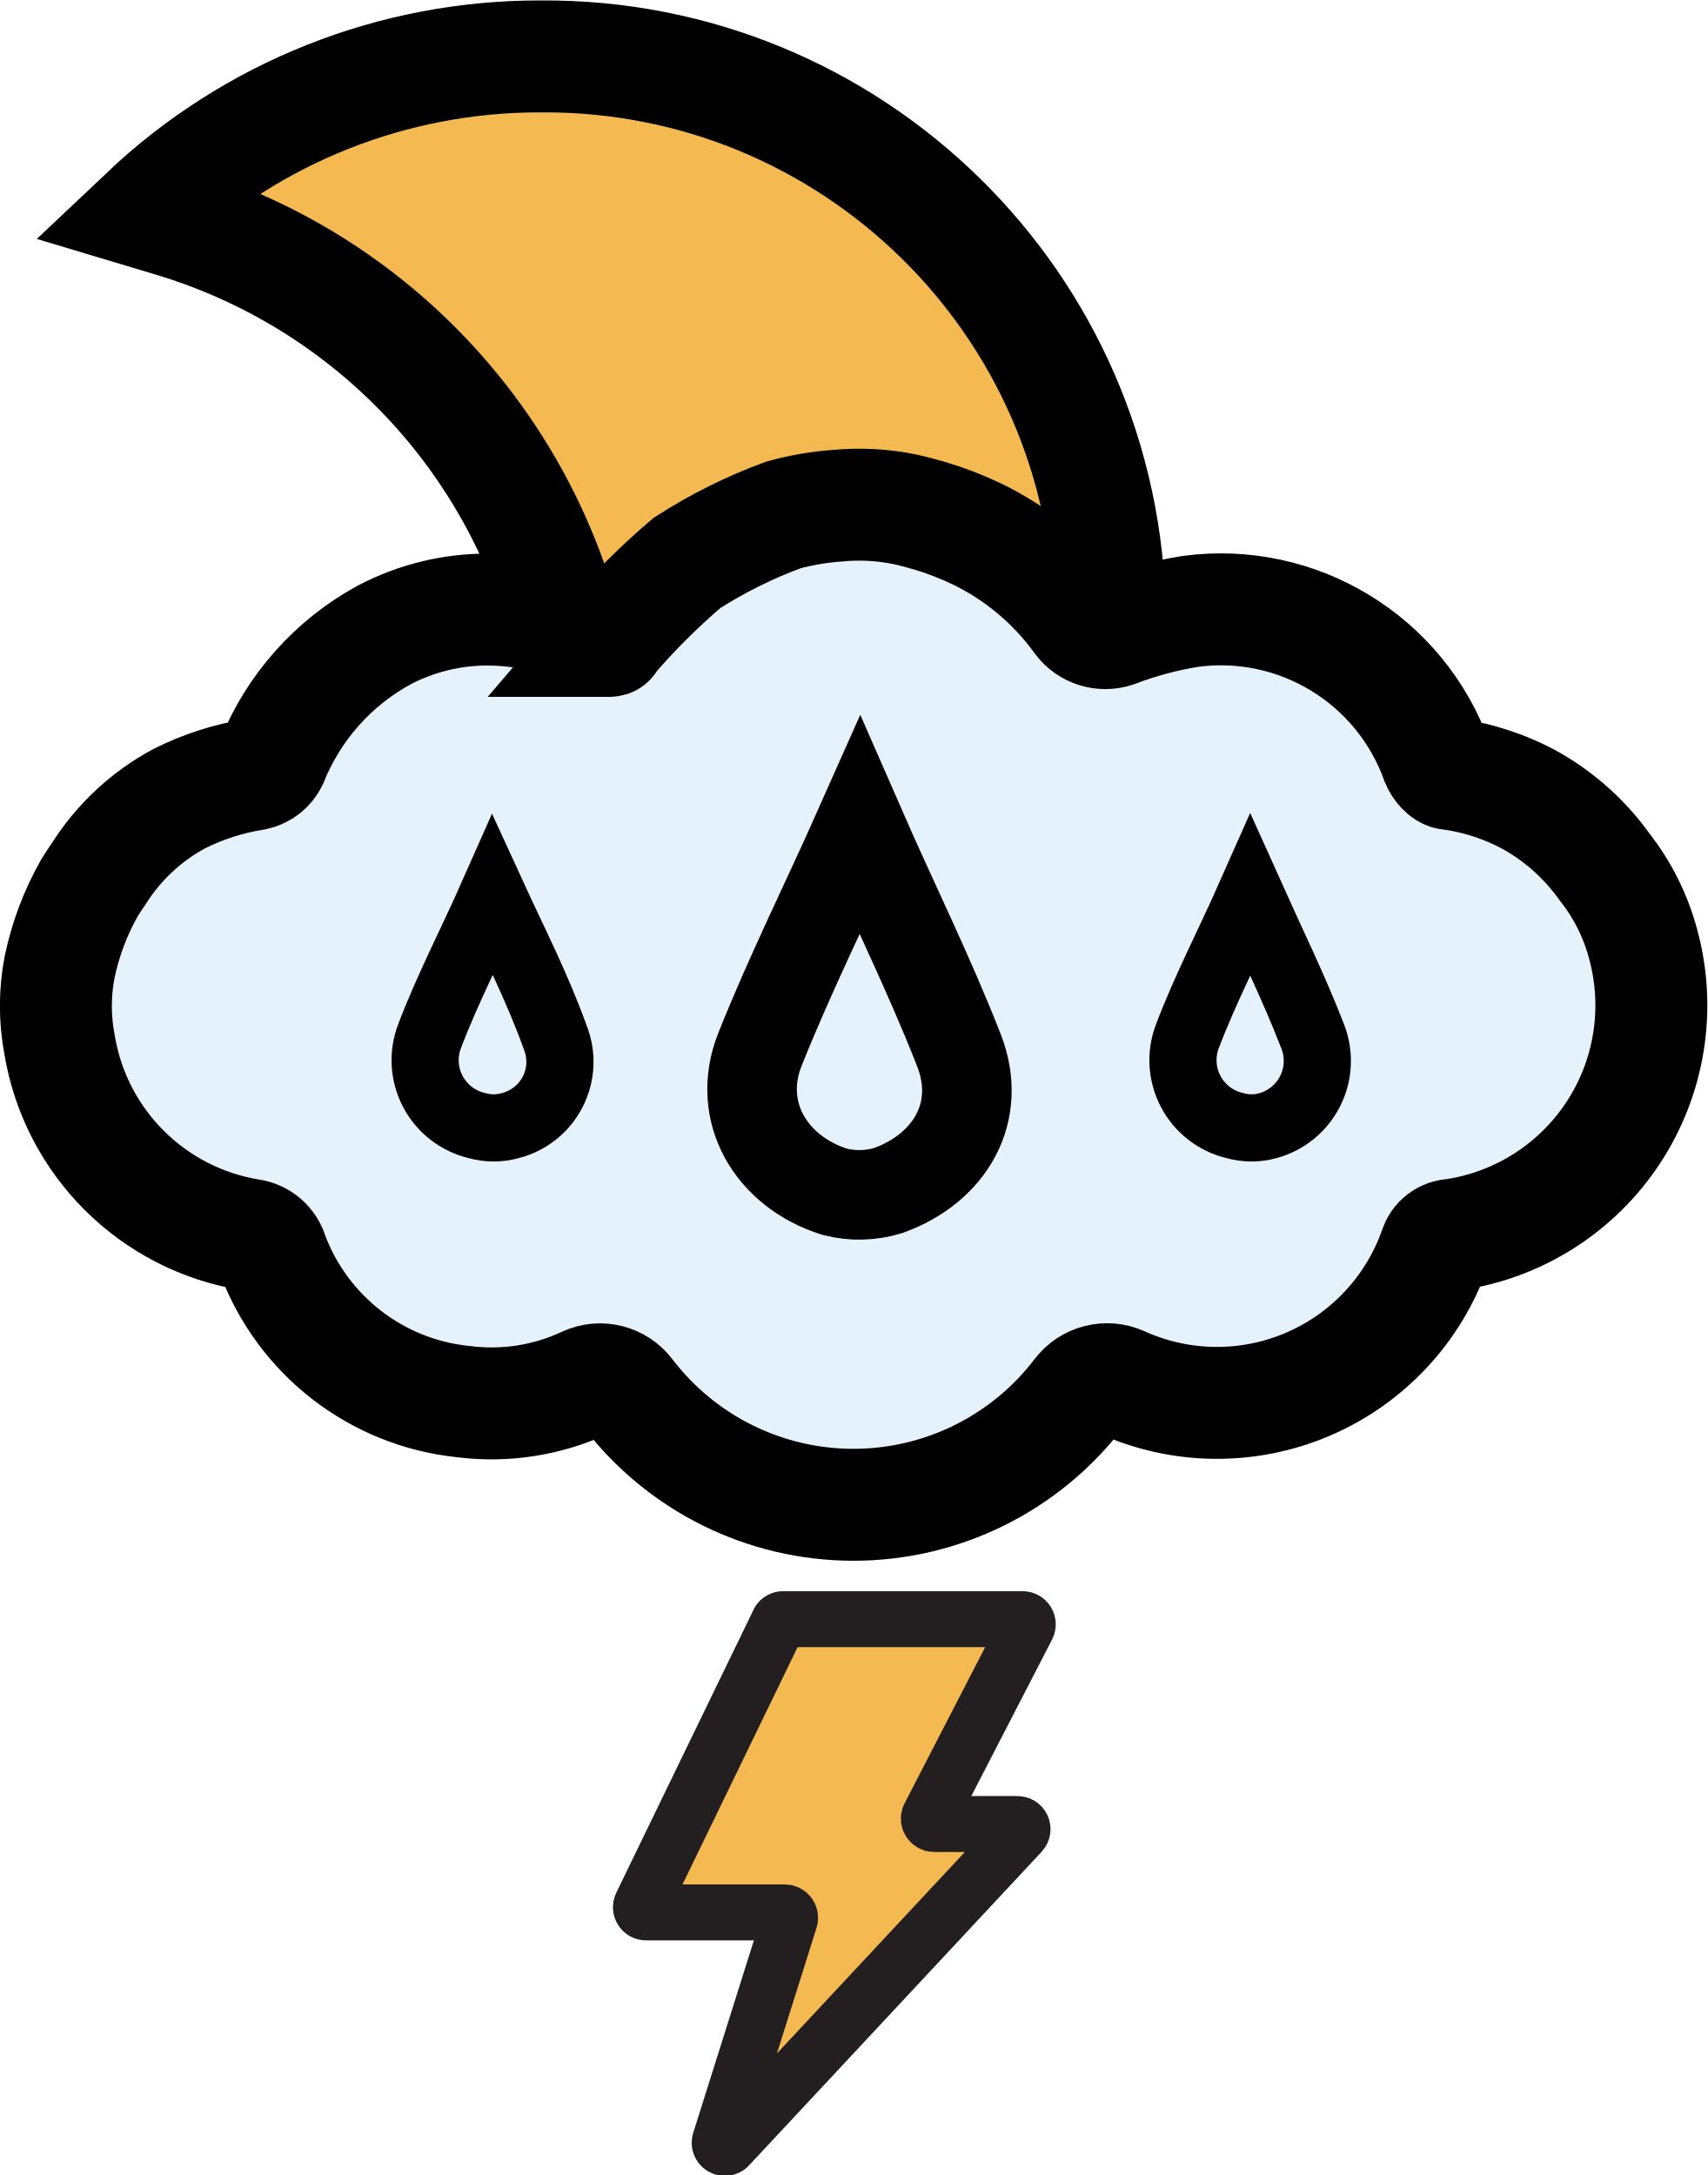
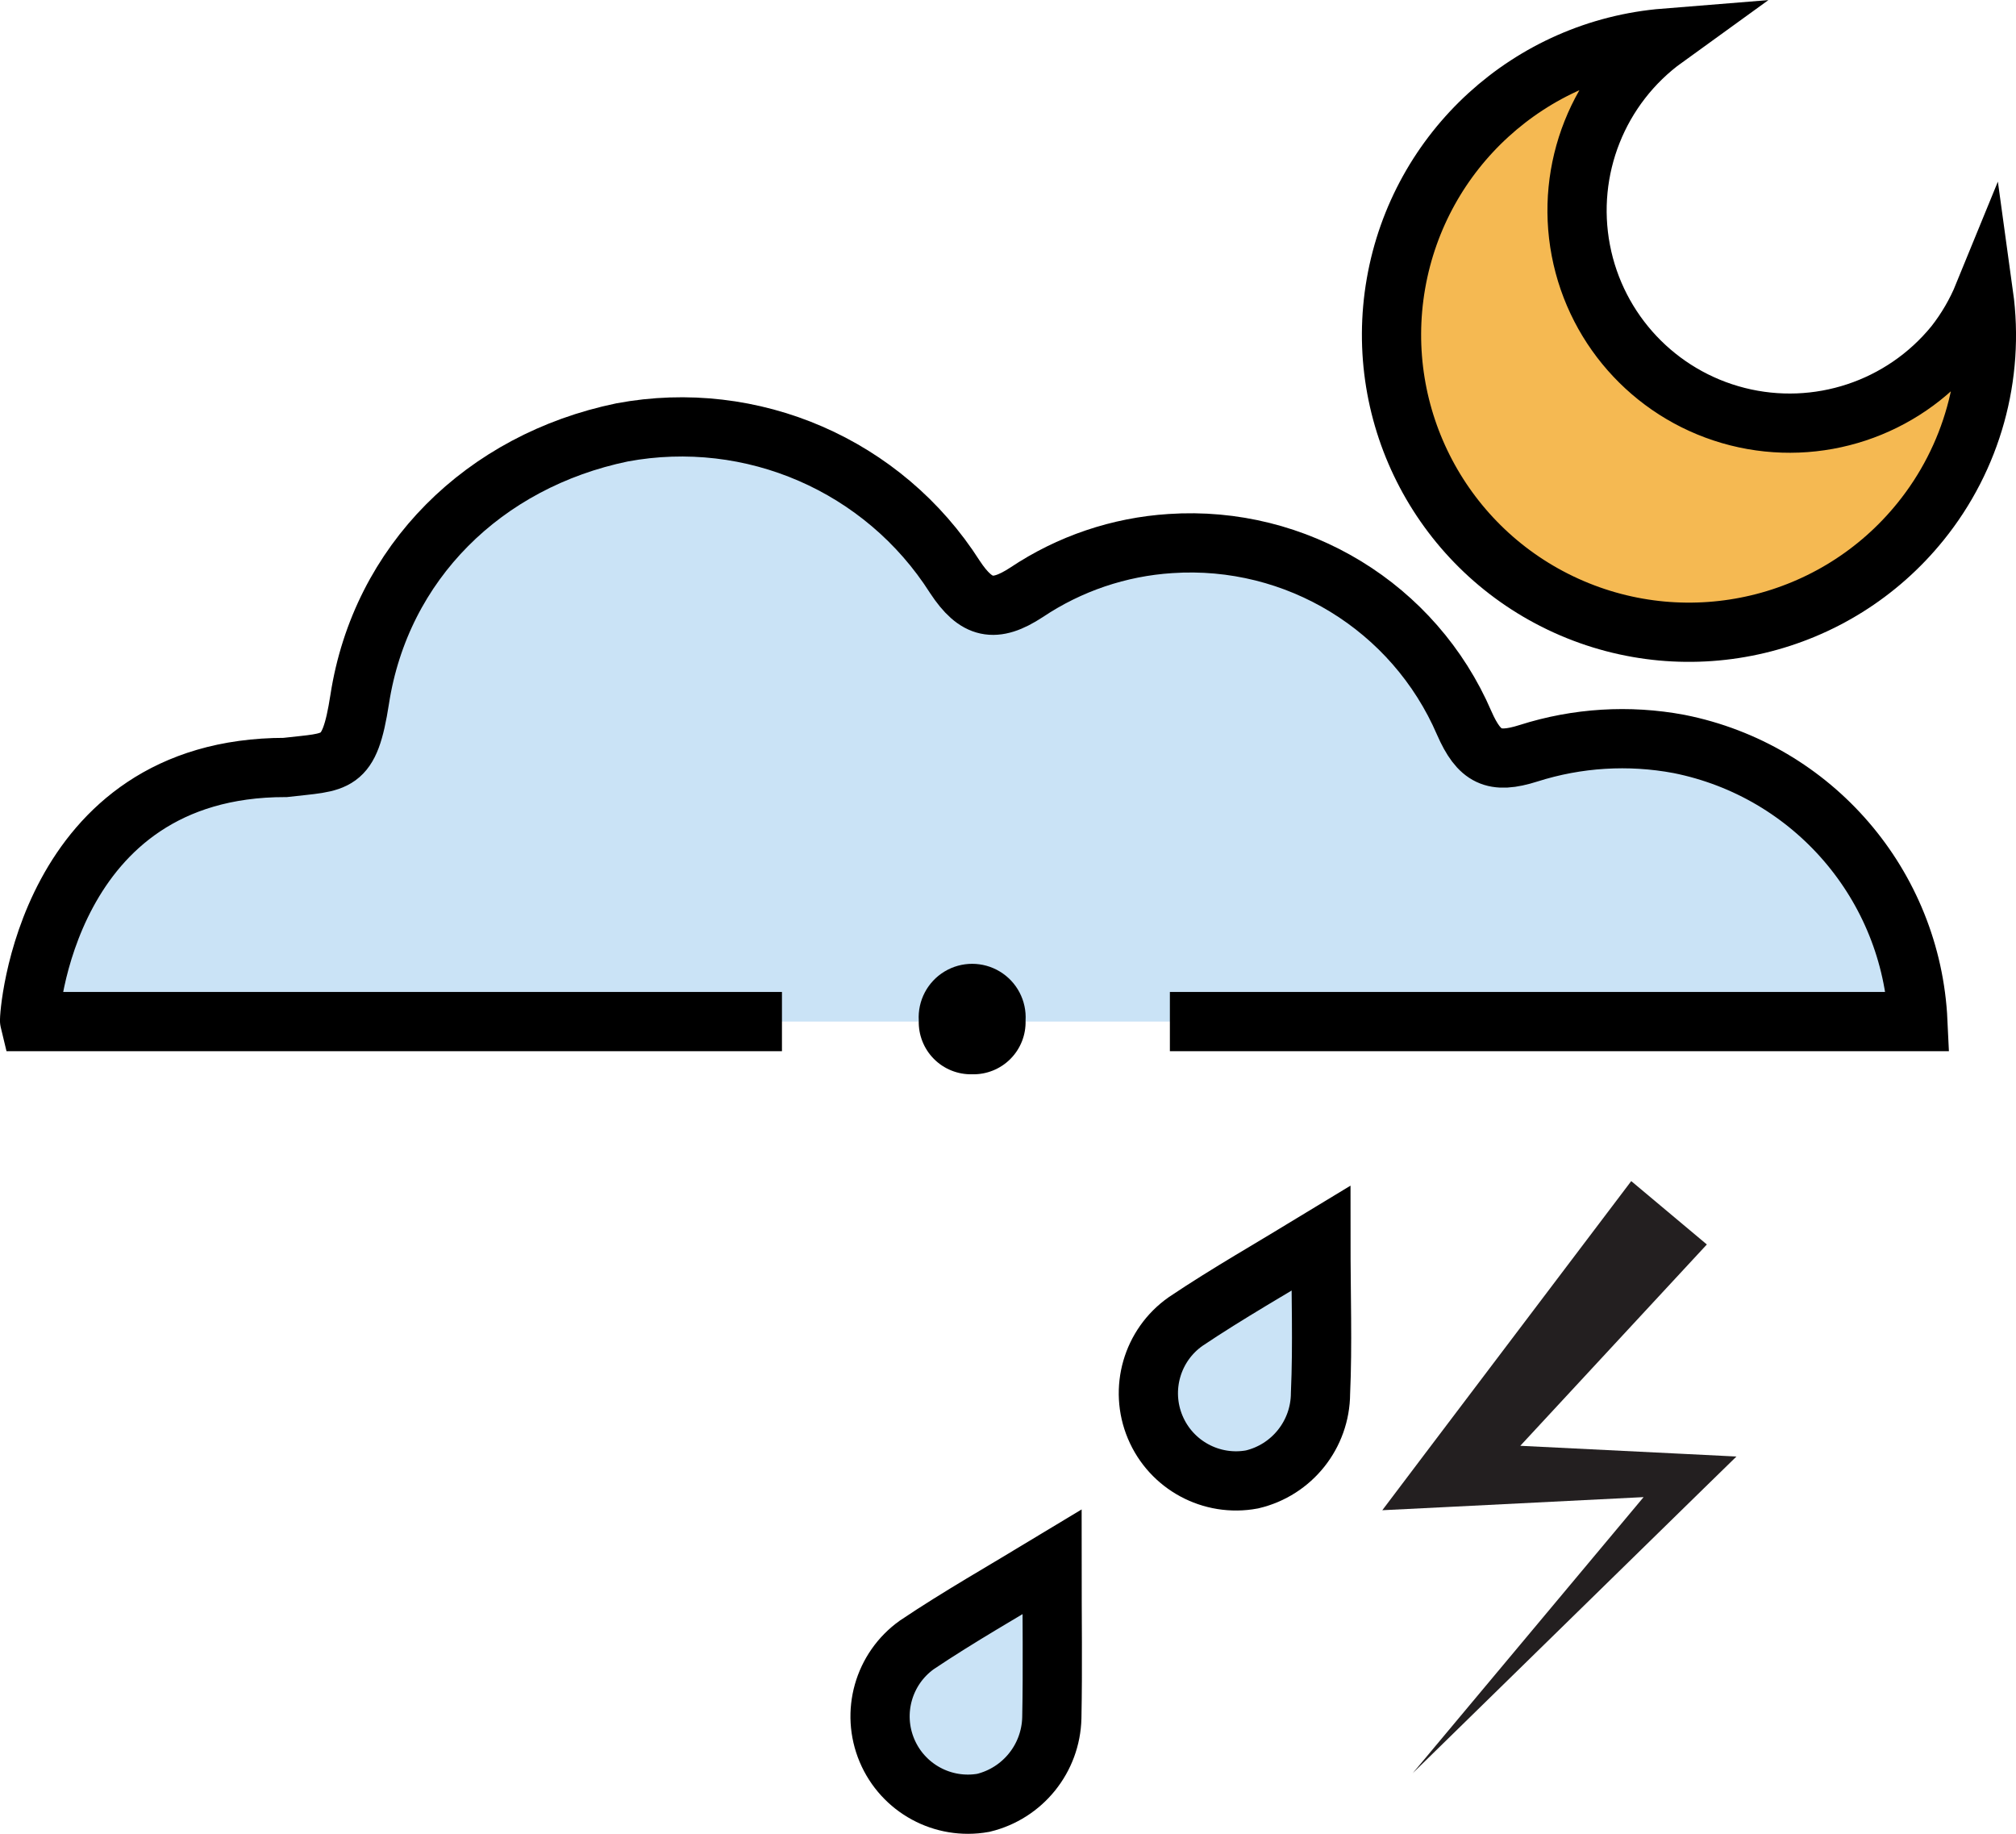
- <svg xmlns="http://www.w3.org/2000/svg" viewBox="0 0 76.26 97.16">
+ <svg xmlns="http://www.w3.org/2000/svg" viewBox="0 0 102.12 92.88">
  <defs>
-     <style>.cls-1{fill:#f5b952;}.cls-2{fill:#e5f1fb;}.cls-3,.cls-4,.cls-5,.cls-6{fill:none;stroke-miterlimit:10;}.cls-3{stroke:#231f20;stroke-width:2.5px;}.cls-4,.cls-5,.cls-6{stroke:#000;}.cls-4{stroke-width:5px;}.cls-5{stroke-width:3px;}.cls-6{stroke-width:4px;}</style>
+     <style>.cls-1{fill:#cae3f6;}.cls-2{fill:#f5b952;}.cls-3{fill:none;stroke:#000;stroke-miterlimit:10;stroke-width:3px;}.cls-4{fill:#231f20;}</style>
  </defs>
  <g id="Layer_2" data-name="Layer 2">
    <g id="Layer_1-2" data-name="Layer 1">
-       <path class="cls-1" d="M35,72.33H45.68a.23.23,0,0,1,.2.34l-4.37,8.47a.24.24,0,0,0,.21.34h3.72a.23.23,0,0,1,.17.39l-13.06,14a.23.23,0,0,1-.39-.23l3.12-9.9a.24.24,0,0,0-.22-.31h-6.2a.23.23,0,0,1-.21-.33l6.11-12.6A.23.23,0,0,1,35,72.33Z" />
-       <path class="cls-1" d="M25.34,27.8c2.34-.46,4.67-1,7-1.48,4.81-1.07,9.77-1.1,14.56-2.15a7.13,7.13,0,0,1,.87-.14A25.59,25.59,0,0,0,5.12,10.42l1.19.36C18.25,14.41,25.58,19.84,25.34,27.8Z" />
-       <path class="cls-2" d="M71.88,42.66A9.81,9.81,0,0,0,70,39a9.56,9.56,0,0,0-2.42-2.24,10.43,10.43,0,0,0-4.12-1.51.93.93,0,0,1-.54-.53A10,10,0,0,0,52.2,28.2a17.43,17.43,0,0,0-3.55.93,1.07,1.07,0,0,1-1.18-.41,11.78,11.78,0,0,0-4.6-3.91,13.08,13.08,0,0,0-2-.79c-.36-.11-.72-.2-1.1-.28a10.08,10.08,0,0,0-3-.18,12.07,12.07,0,0,0-1.2.14c-.57.09-1,.19-1.15.23l-.12,0a21.19,21.19,0,0,0-4.17,2,29.79,29.79,0,0,0-3.42,3.34l-.1-.05A11.4,11.4,0,0,0,21.43,28a9.8,9.8,0,0,0-4.56,1.09,10.65,10.65,0,0,0-4.72,5,2.17,2.17,0,0,1-1.34,1A11.16,11.16,0,0,0,8,36.05,9.44,9.44,0,0,0,4.43,39.2c-.15.21-.29.42-.43.65a11.72,11.72,0,0,0-1.32,3.4,8.85,8.85,0,0,0,0,3.35A10,10,0,0,0,11,54.83a1.15,1.15,0,0,1,1,.84,10,10,0,0,0,8.3,6.39,9.92,9.92,0,0,0,5.72-1,1,1,0,0,1,1.25.31,12.48,12.48,0,0,0,20.18.11,1,1,0,0,1,1.25-.32,10.15,10.15,0,0,0,14.14-5.51.84.84,0,0,1,.78-.57A10,10,0,0,0,71.88,42.66Z" />
-       <path class="cls-3" d="M35,72.33H45.68a.23.23,0,0,1,.2.34l-4.37,8.47a.24.24,0,0,0,.21.34h3.72a.23.23,0,0,1,.17.39l-13.06,14a.23.23,0,0,1-.39-.23l3.12-9.9a.24.24,0,0,0-.22-.31h-6.2a.23.23,0,0,1-.21-.33l6.11-12.6A.23.23,0,0,1,35,72.33Z" />
-       <path class="cls-4" d="M49.57,28.3c0-.26,0-.52,0-.78a25.24,25.24,0,0,0-25.45-25,25.57,25.57,0,0,0-17.62,7l1.2.36a25.89,25.89,0,0,1,17.52,18" />
-       <path class="cls-4" d="M73.4,42.2a9.53,9.53,0,0,0-1.72-3.46,10.24,10.24,0,0,0-3.24-2.94,10.36,10.36,0,0,0-3.7-1.23c-.21,0-.47-.33-.56-.55a10.25,10.25,0,0,0-11-6.71,16.79,16.79,0,0,0-3.36.9,1.42,1.42,0,0,1-1.58-.49,12.25,12.25,0,0,0-4.61-3.87,14.27,14.27,0,0,0-2.1-.81c-.36-.1-.73-.21-1.12-.29a10.17,10.17,0,0,0-3-.16A12.47,12.47,0,0,0,35,23a22,22,0,0,0-4.32,2.15,30.89,30.89,0,0,0-3.48,3.48c.09,0,0,0-.1-.05a11.43,11.43,0,0,0-5.3-1.35,9.9,9.9,0,0,0-4.65,1.14,11.16,11.16,0,0,0-5,5.62,1.12,1.12,0,0,1-.76.6A11.53,11.53,0,0,0,8,35.68,9.65,9.65,0,0,0,4.43,39c-.15.22-.3.44-.44.67a12.3,12.3,0,0,0-1.33,3.54,9.18,9.18,0,0,0,0,3.46,10.31,10.31,0,0,0,8.51,8.49,1.2,1.2,0,0,1,1,.87,10.21,10.21,0,0,0,8.51,6.58,9.91,9.91,0,0,0,5.47-.85,1.56,1.56,0,0,1,1.9.48,12.67,12.67,0,0,0,20.14,0,1.58,1.58,0,0,1,1.91-.49,10.32,10.32,0,0,0,14-6,.84.84,0,0,1,.79-.59A10.36,10.36,0,0,0,73.4,42.2Z" />
-       <path class="cls-5" d="M22,40c-.93,2.1-2,4.15-2.81,6.28a3,3,0,0,0,2.11,4,2.73,2.73,0,0,0,1.5,0,2.94,2.94,0,0,0,2-3.94C24,44.11,22.94,42.05,22,40Z" />
-       <path class="cls-5" d="M55.85,40c-.93,2.1-2,4.15-2.81,6.28a3,3,0,0,0,2.11,4,2.73,2.73,0,0,0,1.5,0,3,3,0,0,0,2-3.94C57.79,44.11,56.77,42.05,55.85,40Z" />
-       <path class="cls-6" d="M38.41,36.89c-1.48,3.33-3.12,6.61-4.47,10-1.1,2.78.51,5.46,3.35,6.35a4.41,4.41,0,0,0,2.39-.06c2.77-1,4.23-3.52,3.15-6.27C41.5,43.51,39.87,40.23,38.41,36.89Z" />
+       <path class="cls-1" d="M66.91,62.72c-2.48,1.51-4.72,2.78-6.85,4.21a4.44,4.44,0,0,0,3.36,8,4.5,4.5,0,0,0,3.47-4.36C67,68.09,66.91,65.61,66.91,62.72Z" />
+       <path class="cls-1" d="M53.29,79.11c-2.48,1.5-4.72,2.77-6.85,4.2a4.45,4.45,0,0,0,3.37,8A4.54,4.54,0,0,0,53.28,87C53.33,84.47,53.29,82,53.29,79.11Z" />
+       <path class="cls-1" d="M59.26,51.74H97.15a15.05,15.05,0,0,0-12.1-14.06,15.63,15.63,0,0,0-7.62.47c-1.76.56-2.5.2-3.26-1.53a15.1,15.1,0,0,0-14.88-9.09A14.81,14.81,0,0,0,52,30c-1.62,1.06-2.55.86-3.63-.78A16.42,16.42,0,0,0,31.51,21.9c-7,1.45-12.22,6.6-13.29,13.52-.53,3.41-1.13,3.14-3.77,3.45-12.16,0-13,12.67-12.95,12.87H39.61" />
+       <path class="cls-2" d="M99,16.68h0A10.77,10.77,0,1,1,84.35,1.14,15.08,15.08,0,1,0,97.29,25.62h0a15,15,0,0,0,3.19-11.48A10.56,10.56,0,0,1,99,16.68Z" />
+       <path class="cls-3" d="M59.26,51.74H97.15a15.05,15.05,0,0,0-12.1-14.06,15.63,15.63,0,0,0-7.62.47c-1.76.56-2.5.2-3.26-1.53a15.1,15.1,0,0,0-14.88-9.09A14.81,14.81,0,0,0,52,30c-1.62,1.06-2.55.86-3.63-.78A16.42,16.42,0,0,0,31.51,21.9c-7,1.45-12.22,6.6-13.29,13.52-.53,3.41-1.13,3.14-3.77,3.45-12.16,0-13,12.67-12.95,12.87H39.61" />
+       <path d="M49.24,54.41a2.64,2.64,0,0,1-2.7-2.72,2.71,2.71,0,1,1,5.41,0A2.64,2.64,0,0,1,49.24,54.41Z" />
+       <path class="cls-3" d="M99,17.47h0A10.77,10.77,0,1,1,84.35,1.93,15.07,15.07,0,1,0,97.29,26.41h0a15,15,0,0,0,3.19-11.48A10.56,10.56,0,0,1,99,17.47Z" />
+       <path class="cls-3" d="M66.91,62.72c-2.48,1.51-4.72,2.78-6.85,4.21a4.44,4.44,0,0,0,3.36,8,4.5,4.5,0,0,0,3.47-4.36C67,68.09,66.91,65.61,66.91,62.72Z" />
+       <path class="cls-3" d="M53.29,79.11c-2.48,1.5-4.72,2.77-6.85,4.2a4.45,4.45,0,0,0,3.37,8A4.54,4.54,0,0,0,53.28,87C53.33,84.47,53.29,82,53.29,79.11Z" />
+       <polygon class="cls-4" points="86.46 63.03 74.69 75.73 73.44 73.05 85.56 73.65 87.96 73.77 86.31 75.38 71.56 89.81 84.8 73.98 85.56 75.71 73.44 76.32 70.02 76.49 72.18 73.63 82.63 59.82 86.46 63.03" />
    </g>
  </g>
</svg>
